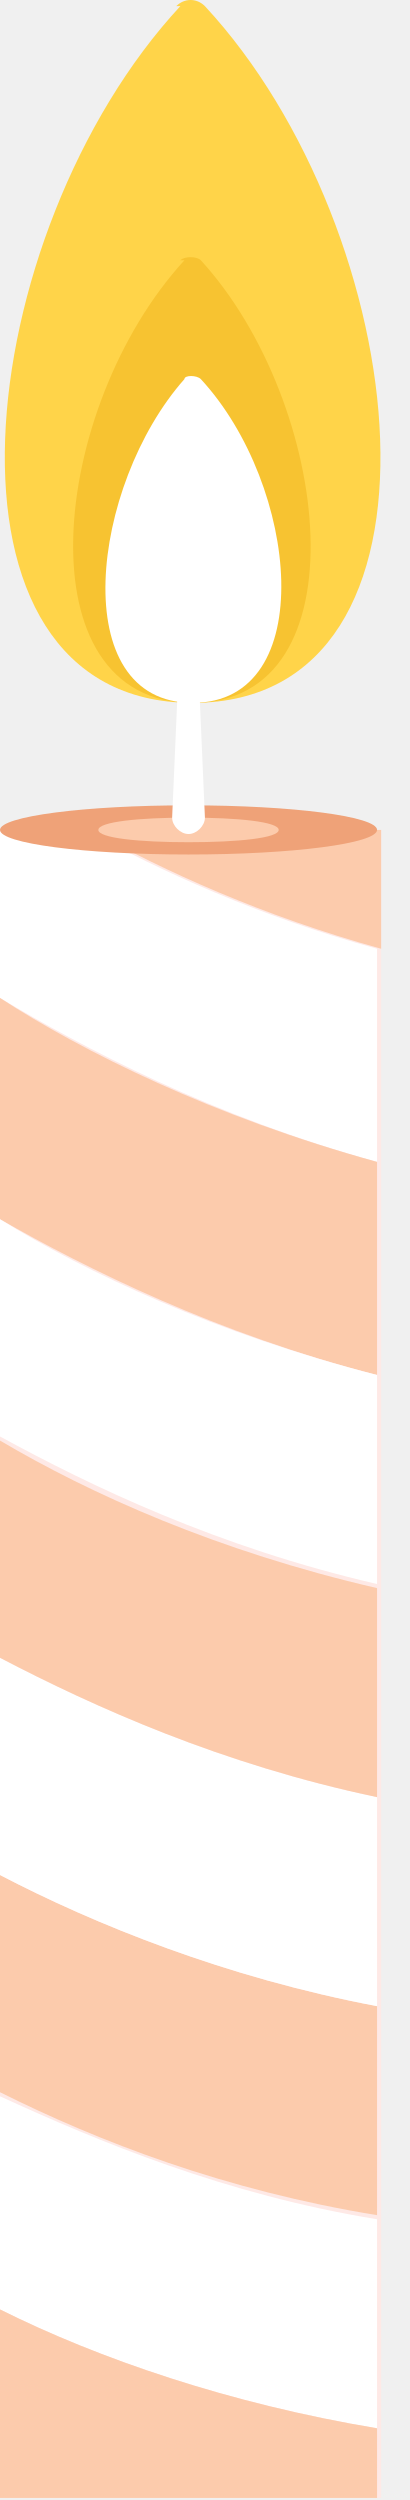
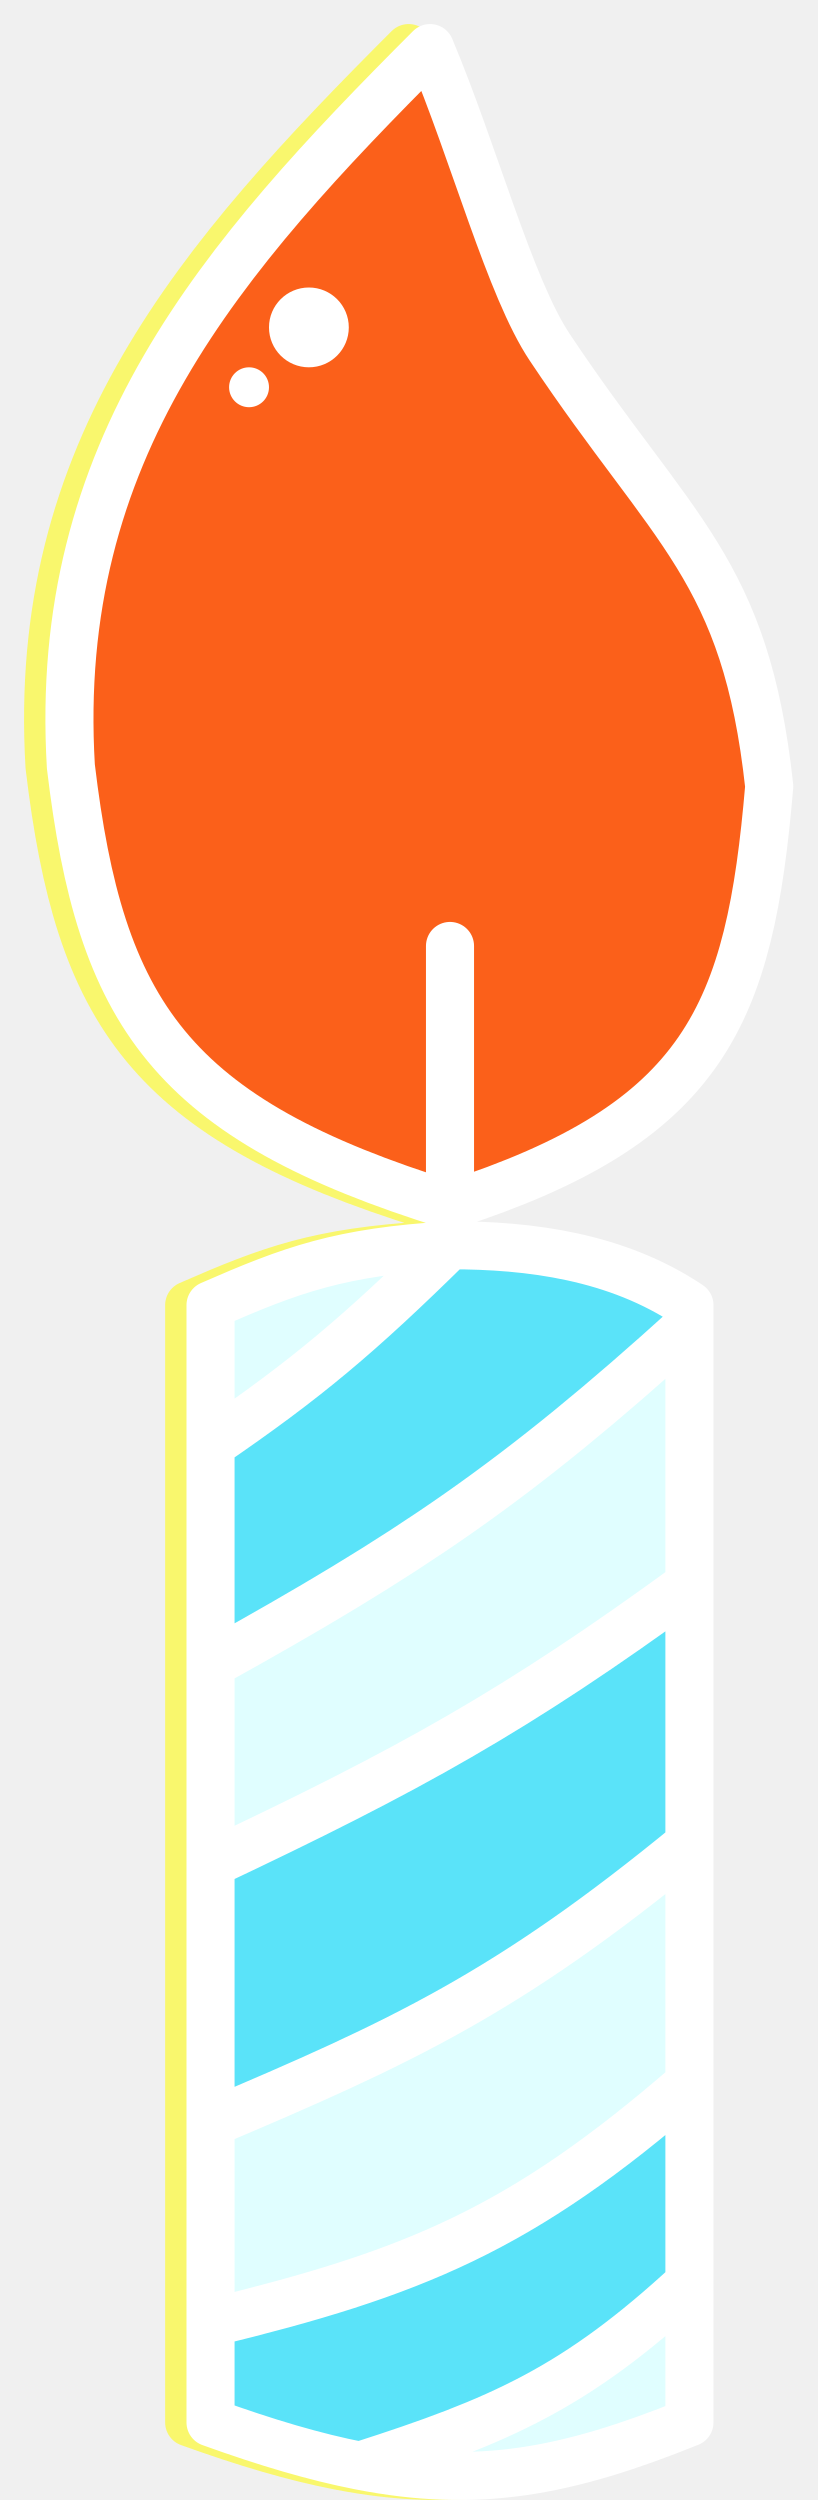
- <svg xmlns="http://www.w3.org/2000/svg" width="10" height="61" viewBox="0 0 10 61" fill="none">
-   <path d="M2.4 20.25H0V60.95H2.4H3.8H9.3V20.25H2.4Z" fill="#FEE9E6" />
-   <path d="M0 56.35C2.4 57.55 5.6 58.65 9.2 59.25V54.15C5.5 53.55 2.4 52.25 0 51.15V56.45V56.35Z" fill="white" />
-   <path d="M0 51.05C2.4 52.25 5.5 53.45 9.2 54.05V48.95C5.5 48.25 2.3 46.95 0 45.75V51.05Z" fill="#FCCBAC" />
-   <path d="M0 60.95H9.2V59.25C5.6 58.65 2.4 57.55 0 56.35V60.95Z" fill="#FCCBAC" />
-   <path d="M0 45.75C2.3 46.95 5.5 48.25 9.2 48.95V43.85C5.4 43.05 2.3 41.65 0 40.45V45.75Z" fill="white" />
-   <path d="M9.3 20.25H2.2C4 21.25 6.4 22.35 9.3 23.15V20.25Z" fill="#FCCBAC" />
-   <path d="M2.1 20.25H0V24.35C2 25.55 5.2 27.25 9.2 28.35V23.15C6.3 22.35 3.9 21.25 2.1 20.25Z" fill="white" />
-   <path d="M0 29.75C2.1 30.95 5.3 32.55 9.2 33.55V28.35C5.2 27.25 2 25.65 0 24.35V29.75Z" fill="#FCCBAC" />
-   <path d="M0 40.45C2.3 41.65 5.4 43.05 9.2 43.85V38.75C5.3 37.85 2.2 36.45 0 35.15V40.45Z" fill="#FCCBAC" />
-   <path d="M0 35.05C2.2 36.25 5.3 37.75 9.2 38.65V33.55C5.3 32.55 2.1 31.05 0 29.75V35.05Z" fill="white" />
-   <path d="M4.6 20.85C7.141 20.85 9.2 20.581 9.2 20.25C9.2 19.919 7.141 19.65 4.6 19.65C2.059 19.65 0 19.919 0 20.25C0 20.581 2.059 20.85 4.6 20.85Z" fill="#EFA278" />
-   <path d="M2.4 20.25C2.4 20.45 3.4 20.55 4.6 20.55C5.8 20.55 6.8 20.45 6.8 20.25C6.8 20.05 5.8 19.95 4.6 19.95C3.4 19.95 2.4 20.05 2.4 20.25Z" fill="#FCCBAC" />
-   <path d="M4.3 0.15C4.5 -0.05 4.8 -0.05 5 0.15C10.1 5.65 11.4 17.15 4.7 17.15C-2 17.15 -0.7 5.65 4.4 0.15H4.3Z" fill="#FFD449" />
-   <path d="M4.4 6.35C4.5 6.25 4.8 6.25 4.9 6.35C8.1 9.85 8.9 17.15 4.7 17.15C0.5 17.15 1.2 9.95 4.5 6.35H4.4Z" fill="#F7C331" />
-   <path d="M4.5 9.25C4.5 9.15 4.8 9.15 4.9 9.25C7.3 11.85 7.8 17.15 4.7 17.15C1.6 17.15 2.2 11.85 4.5 9.25Z" fill="white" />
-   <path d="M4.4 15.35L4.2 19.95C4.2 20.15 4.4 20.35 4.6 20.35C4.8 20.35 5 20.15 5 19.95L4.8 15.35C4.8 15.25 4.7 15.05 4.5 15.05C4.4 15.05 4.2 15.15 4.2 15.35H4.4Z" fill="white" />
+ <svg xmlns="http://www.w3.org/2000/svg" width="17" height="52" viewBox="0 0 17 52" fill="none">
+   <path d="M8.5 1C4.127 5.375 0.641 9.363 1.03 15.941C1.642 21.075 3.073 23.262 8.915 25.071C14.24 23.352 15.151 21.108 15.555 16.356C15.064 11.833 13.56 11.079 10.99 7.225C10.16 5.98 9.427 3.209 8.5 1Z" fill="#FB601A" />
+   <path d="M8.915 25.901C6.625 26.039 5.627 26.405 3.935 27.146V30.051C5.928 28.686 7.016 27.771 8.915 25.901Z" fill="#E0FEFF" />
+   <path d="M13.895 27.561C10.286 30.842 8.072 32.326 3.935 34.617V38.767C8.073 36.812 10.29 35.587 13.895 32.956V27.561Z" fill="#E0FEFF" />
+   <path d="M13.895 38.352C10.13 41.446 7.913 42.478 3.935 44.162V48.312C8.142 47.287 10.388 46.386 13.895 43.332V38.352Z" fill="#E0FEFF" />
+   <path d="M7.043 51.288C9.492 51.767 11.329 51.421 13.895 50.387V47.482C11.541 49.66 9.973 50.349 7.043 51.288Z" fill="#E0FEFF" />
+   <path d="M13.895 27.146C12.38 26.131 10.575 25.901 8.915 25.901C7.016 27.771 5.928 28.686 3.935 30.051V34.617C8.072 32.326 10.286 30.842 13.895 27.561V27.146Z" fill="#5AE3F9" />
+   <path d="M13.895 32.956C10.29 35.587 8.073 36.812 3.935 38.767V44.162C7.913 42.478 10.13 41.446 13.895 38.352V32.956Z" fill="#5AE3F9" />
+   <path d="M3.935 48.312V50.387C5.106 50.81 6.118 51.108 7.043 51.288C9.973 50.349 11.541 49.66 13.895 47.482V43.332C10.388 46.386 8.142 47.287 3.935 48.312Z" fill="#5AE3F9" />
+   <path d="M8.915 25.071C3.073 23.262 1.642 21.075 1.03 15.941C0.641 9.363 4.127 5.375 8.5 1C9.427 3.209 10.16 5.98 10.99 7.225C13.56 11.079 15.064 11.833 15.555 16.356C15.151 21.108 14.24 23.352 8.915 25.071ZM8.915 25.071V19.676M8.915 25.071V25.901M8.915 25.901C6.625 26.039 5.627 26.405 3.935 27.146V30.051M8.915 25.901C10.575 25.901 12.38 26.131 13.895 27.146V27.561M8.915 25.901C7.016 27.771 5.928 28.686 3.935 30.051M3.935 30.051V34.617M3.935 34.617C8.072 32.326 10.286 30.842 13.895 27.561M3.935 34.617V38.767M13.895 27.561V32.956M3.935 38.767C8.073 36.812 10.29 35.587 13.895 32.956M3.935 38.767V44.162M13.895 32.956V38.352M3.935 44.162C7.913 42.478 10.13 41.446 13.895 38.352M3.935 44.162V48.312M13.895 38.352V43.332M3.935 48.312V50.387C5.106 50.81 6.118 51.108 7.043 51.288M3.935 48.312C8.142 47.287 10.388 46.386 13.895 43.332M13.895 43.332V47.482M7.043 51.288C9.492 51.767 11.329 51.421 13.895 50.387V47.482M7.043 51.288C9.973 50.349 11.541 49.66 13.895 47.482" stroke="#F9F76D" stroke-linecap="round" stroke-linejoin="round" />
+   <path d="M8.945 1C4.572 5.375 1.085 9.363 1.474 15.941C2.086 21.075 3.518 23.262 9.36 25.071C14.685 23.352 15.595 21.108 16 16.356C15.509 11.833 14.004 11.079 11.435 7.225C10.605 5.98 9.872 3.209 8.945 1Z" fill="#FB601A" />
+   <path d="M9.36 25.901C7.07 26.039 6.072 26.405 4.379 27.146V30.051C6.372 28.686 7.461 27.771 9.36 25.901Z" fill="#E0FEFF" />
+   <path d="M14.34 27.561C10.73 30.842 8.517 32.326 4.379 34.617V38.767C8.517 36.812 10.735 35.587 14.34 32.956V27.561Z" fill="#E0FEFF" />
+   <path d="M14.34 38.352C10.575 41.446 8.358 42.478 4.379 44.162V48.312C8.586 47.287 10.833 46.386 14.34 43.332V38.352Z" fill="#E0FEFF" />
+   <path d="M7.487 51.288C9.937 51.767 11.774 51.421 14.34 50.387V47.482C11.986 49.66 10.418 50.349 7.487 51.288Z" fill="#E0FEFF" />
+   <path d="M14.34 27.146C12.825 26.131 11.02 25.901 9.36 25.901C7.461 27.771 6.372 28.686 4.379 30.051V34.617C8.517 32.326 10.73 30.842 14.34 27.561V27.146Z" fill="#5AE3F9" />
+   <path d="M14.34 32.956C10.735 35.587 8.517 36.812 4.379 38.767V44.162C8.358 42.478 10.575 41.446 14.34 38.352V32.956Z" fill="#5AE3F9" />
+   <path d="M4.379 48.312V50.387C5.551 50.81 6.563 51.108 7.487 51.288C10.418 50.349 11.986 49.66 14.34 47.482V43.332C10.833 46.386 8.586 47.287 4.379 48.312Z" fill="#5AE3F9" />
+   <path d="M9.36 25.071C3.518 23.262 2.086 21.075 1.474 15.941C1.085 9.363 4.572 5.375 8.945 1C9.872 3.209 10.605 5.98 11.435 7.225C14.004 11.079 15.509 11.833 16 16.356C15.595 21.108 14.685 23.352 9.36 25.071ZM9.36 25.071V19.676M9.36 25.071V25.901M9.36 25.901C7.07 26.039 6.072 26.405 4.379 27.146V30.051M9.36 25.901C11.02 25.901 12.825 26.131 14.34 27.146V27.561M9.36 25.901C7.461 27.771 6.372 28.686 4.379 30.051M4.379 30.051V34.617M4.379 34.617C8.517 32.326 10.73 30.842 14.34 27.561M4.379 34.617V38.767M14.34 27.561V32.956M4.379 38.767C8.517 36.812 10.735 35.587 14.34 32.956M4.379 38.767V44.162M14.34 32.956V38.352M4.379 44.162C8.358 42.478 10.575 41.446 14.34 38.352M4.379 44.162V48.312M14.34 38.352V43.332M4.379 48.312V50.387C5.551 50.81 6.563 51.108 7.487 51.288M4.379 48.312C8.586 47.287 10.833 46.386 14.34 43.332M14.34 43.332V47.482M7.487 51.288C9.937 51.767 11.774 51.421 14.34 50.387V47.482M7.487 51.288C10.418 50.349 11.986 49.66 14.34 47.482" stroke="white" stroke-linecap="round" stroke-linejoin="round" />
+   <circle cx="6.425" cy="6.81" r="0.83" fill="white" />
+   <circle cx="5.18" cy="8.055" r="0.415" fill="white" />
</svg>
